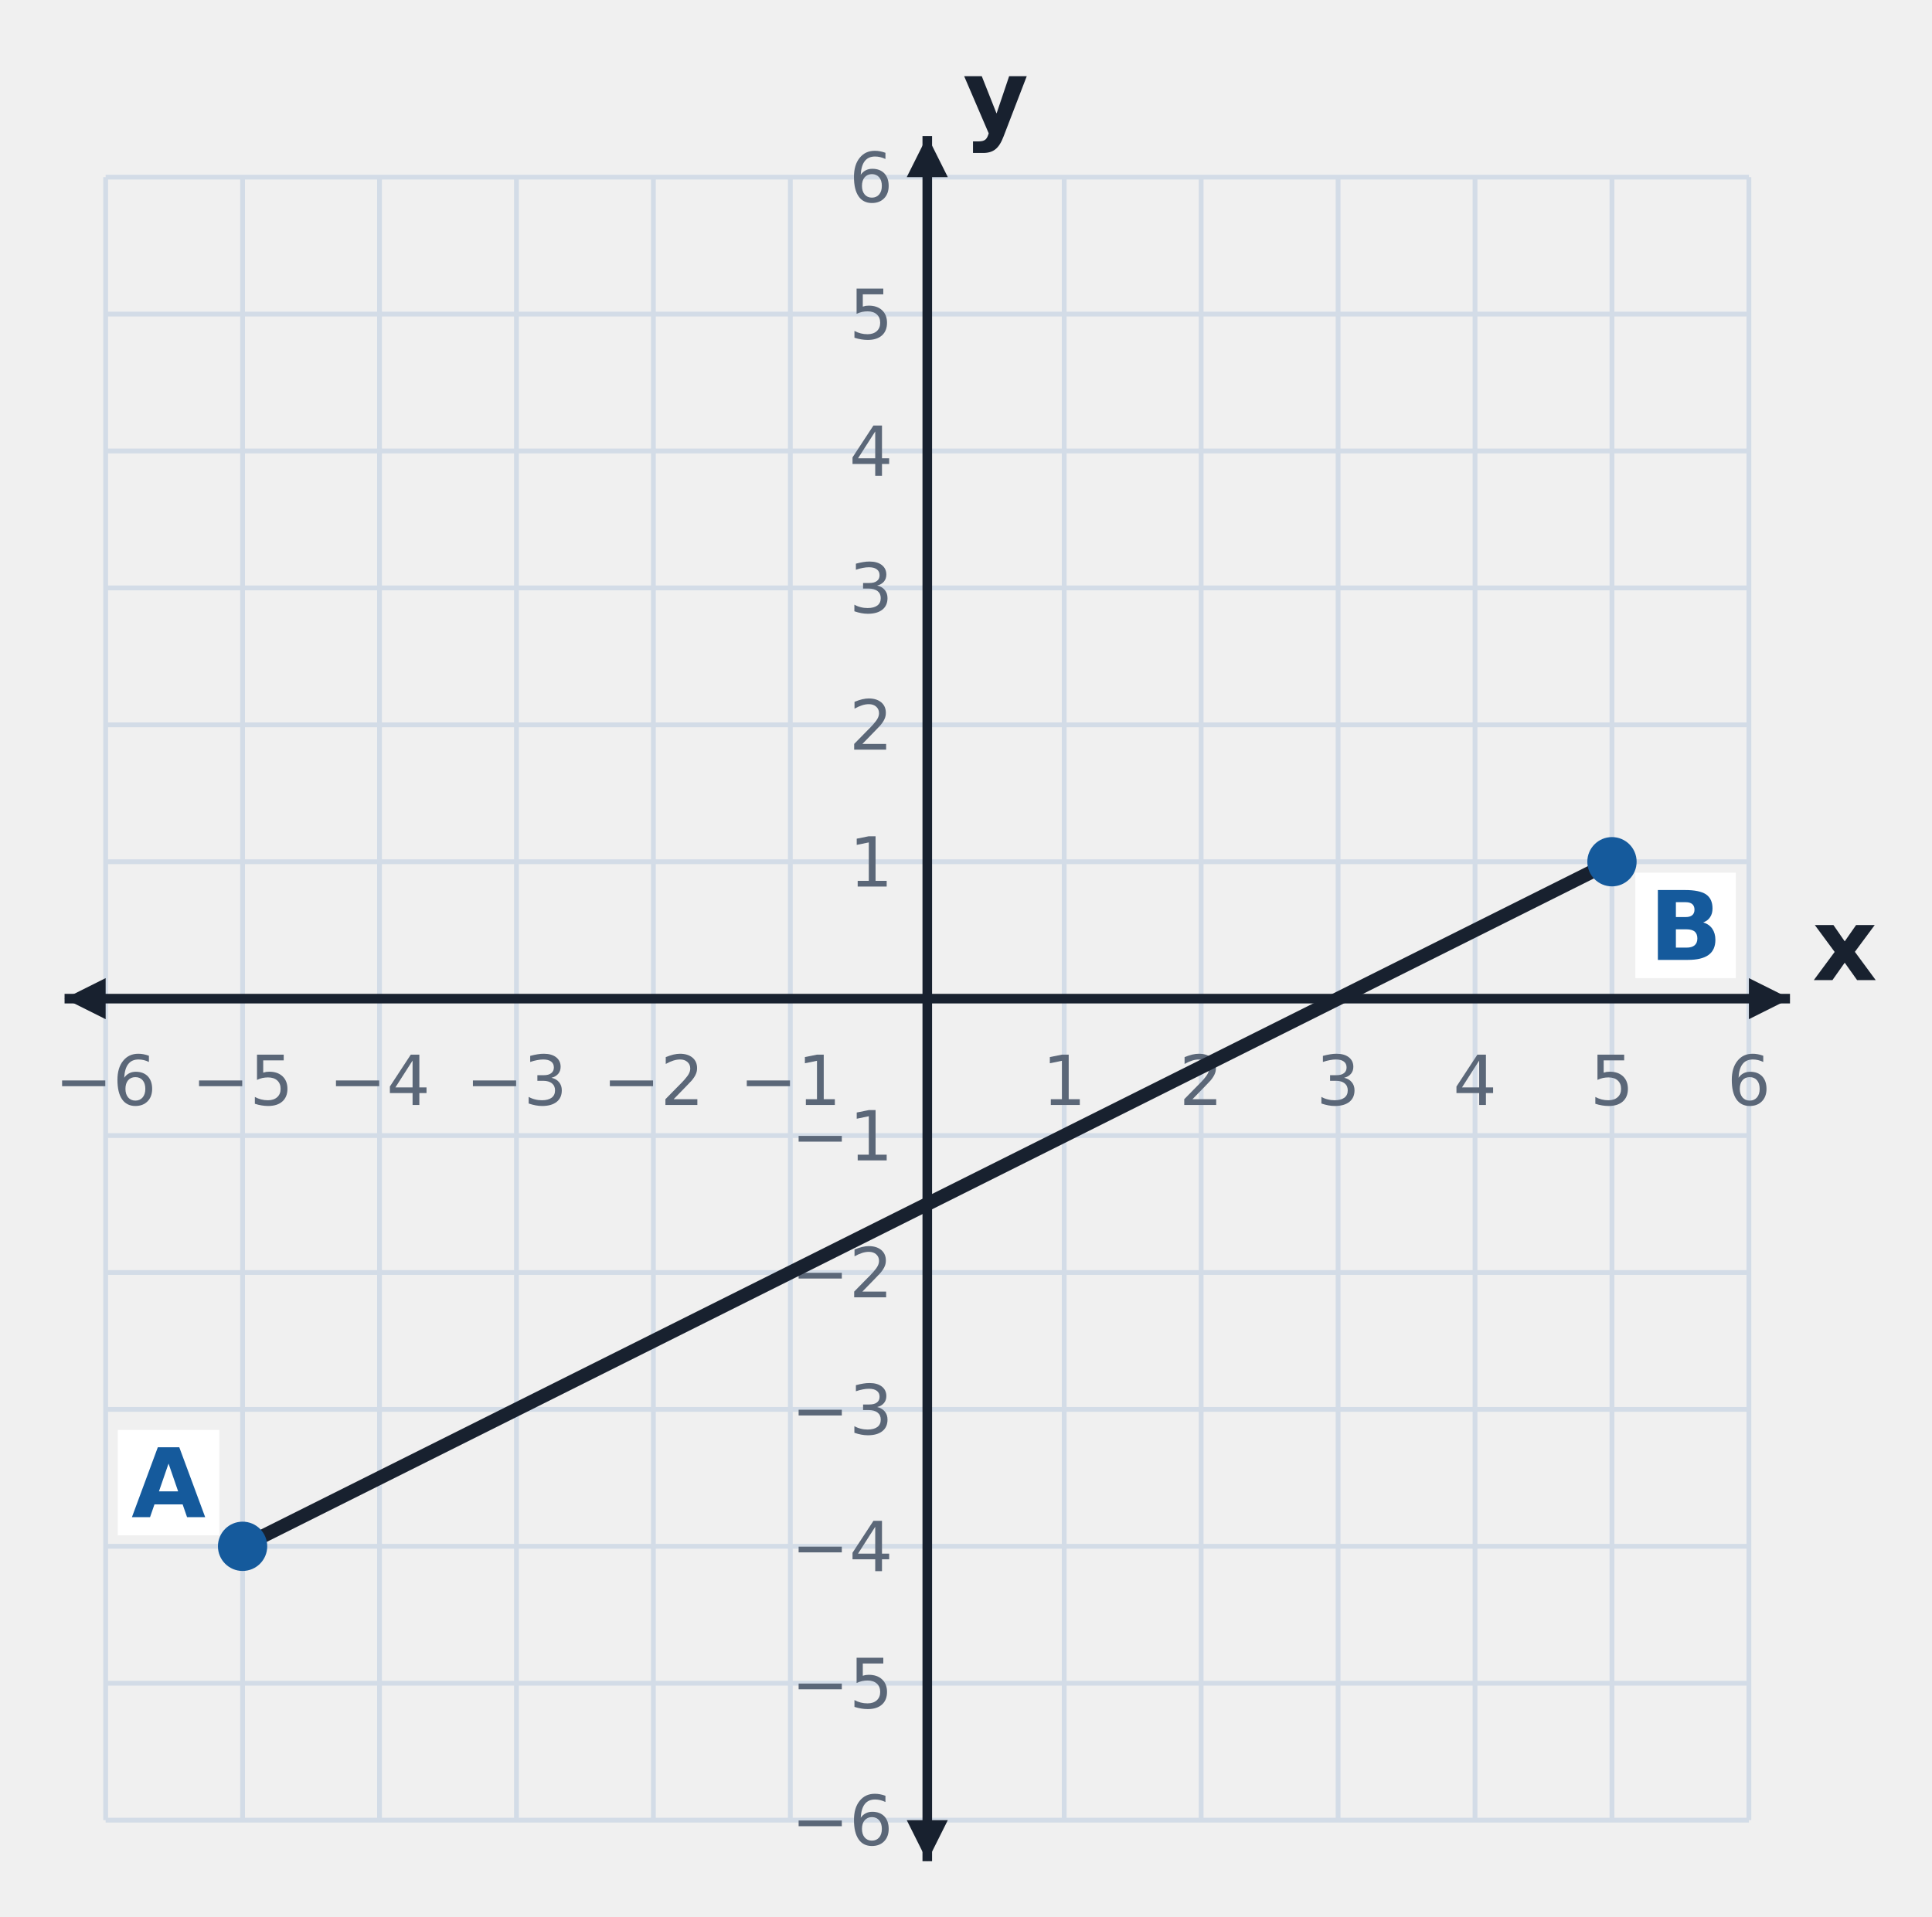
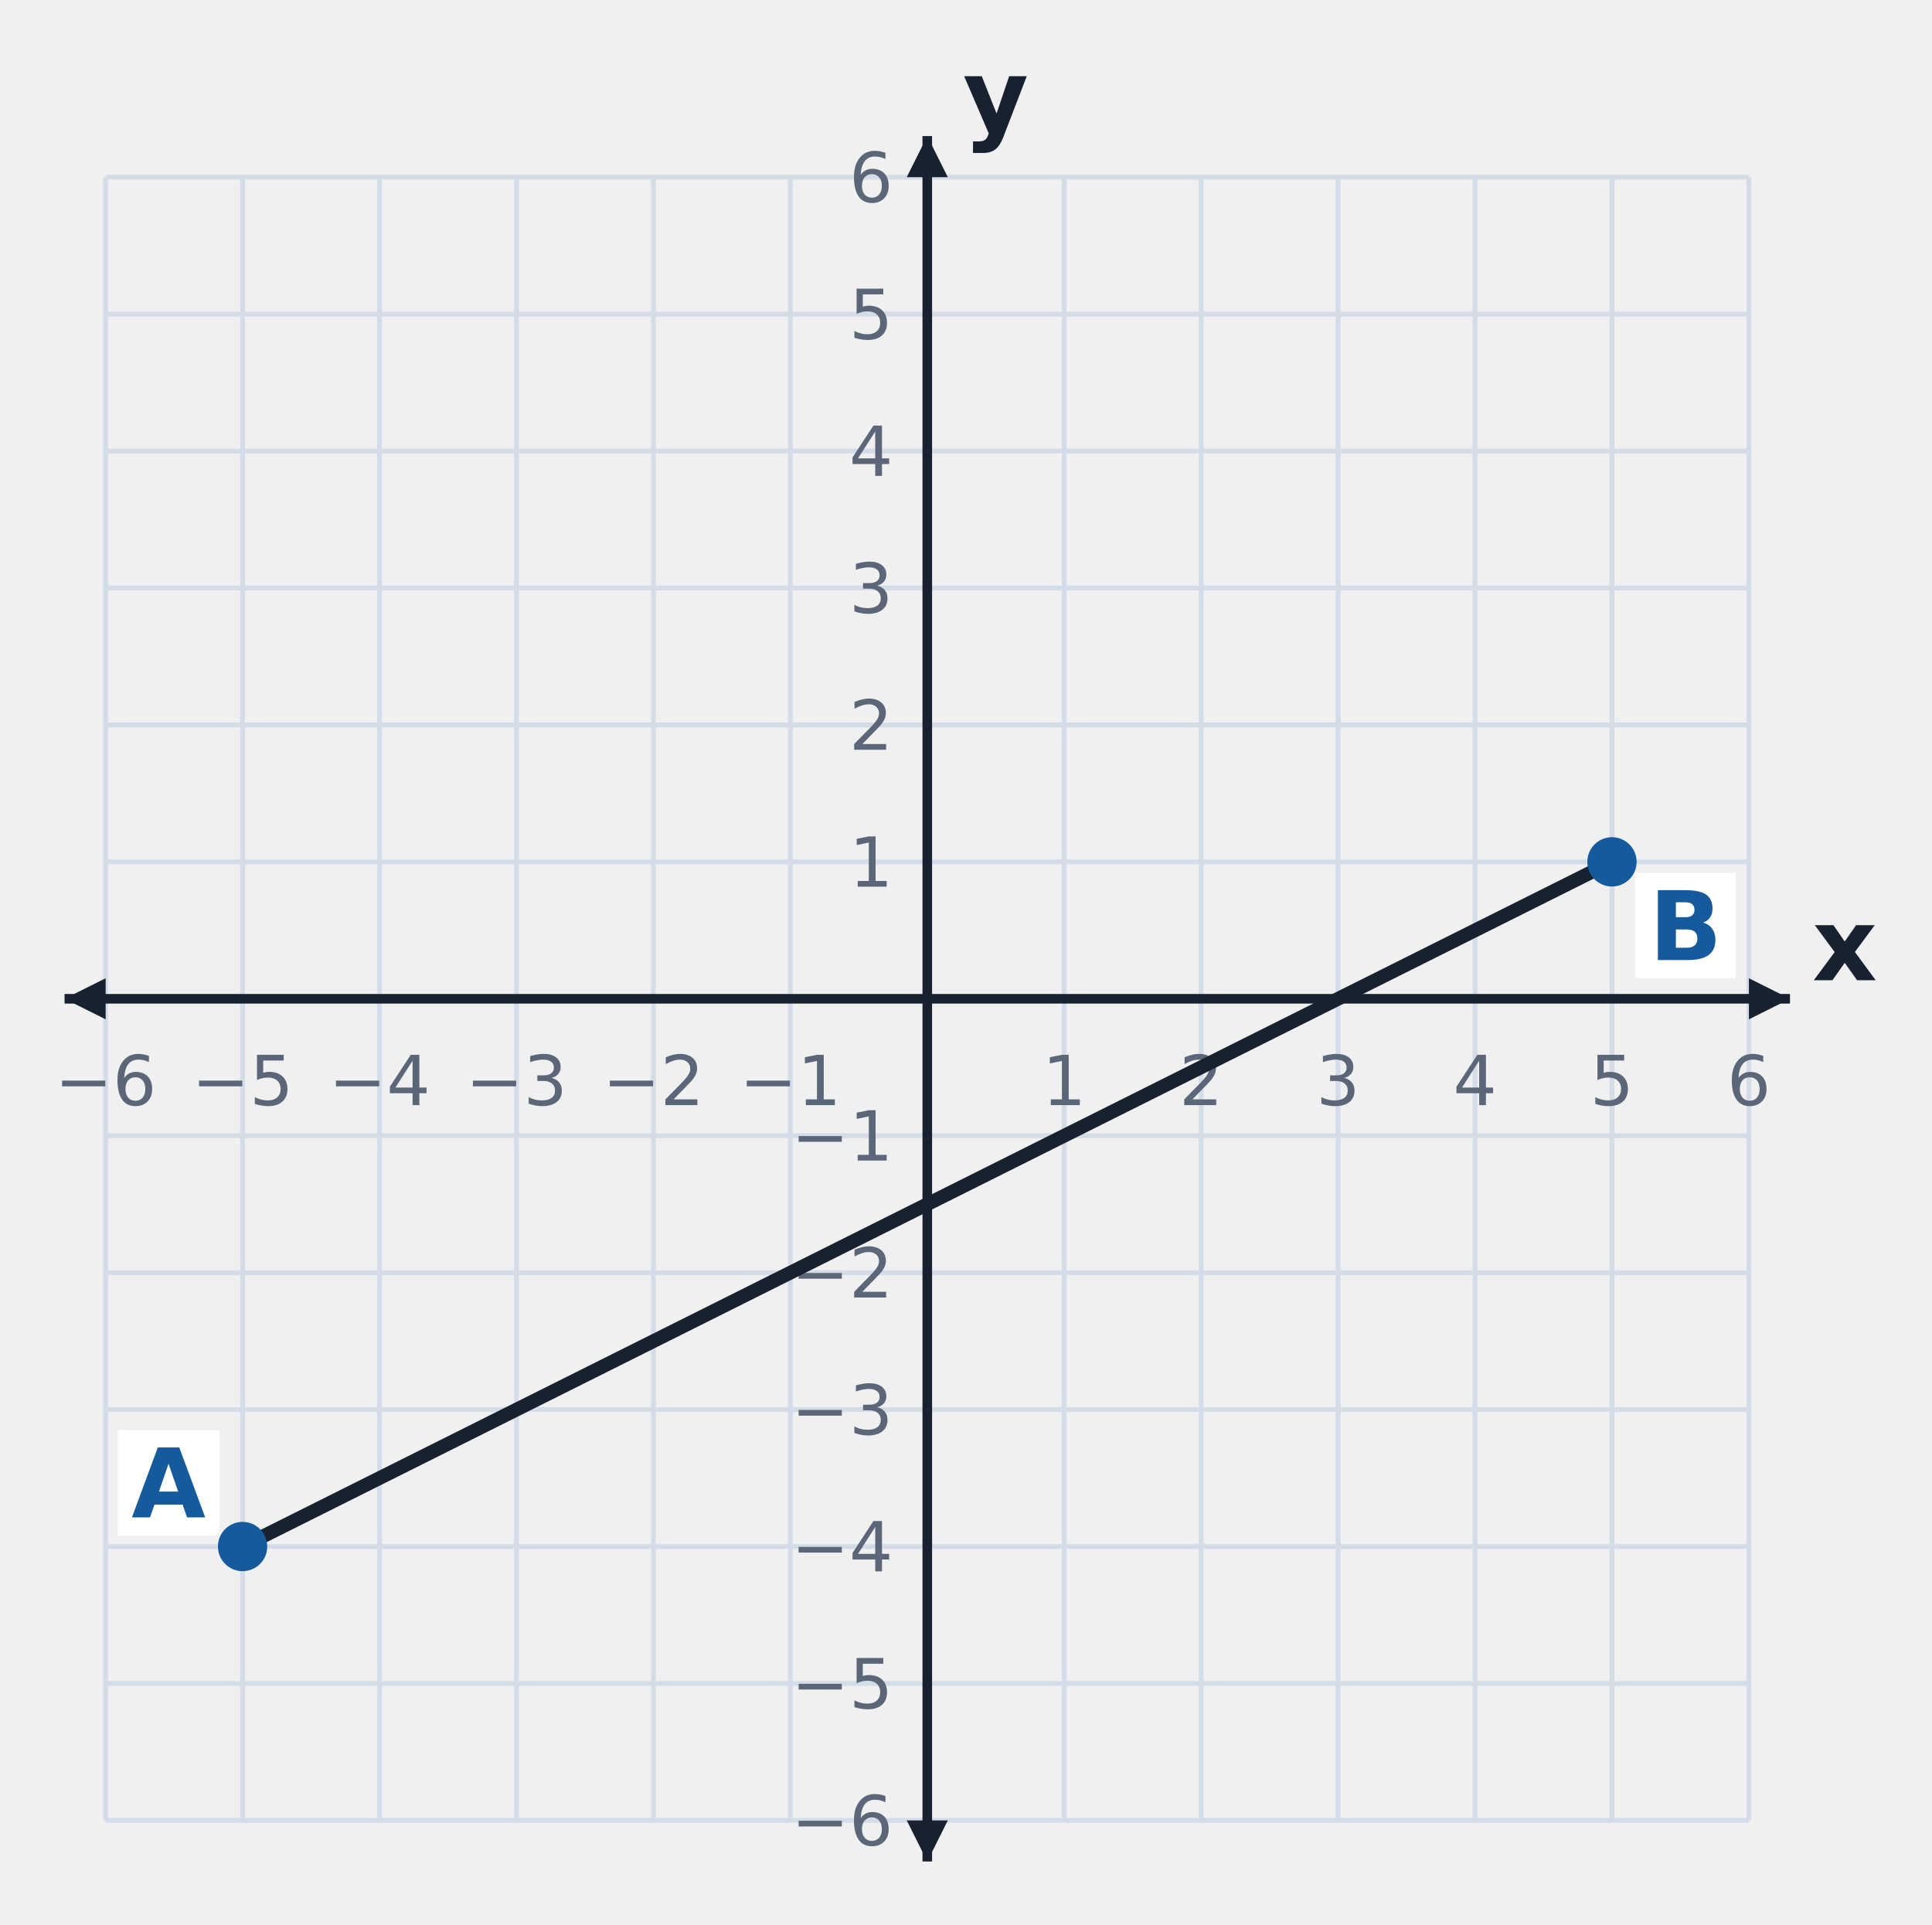
- <svg xmlns="http://www.w3.org/2000/svg" xmlns:xlink="http://www.w3.org/1999/xlink" version="1.1" width="282.17" height="279.927" viewBox="0 0 282.17 279.927">
+ <svg xmlns="http://www.w3.org/2000/svg" xmlns:xlink="http://www.w3.org/1999/xlink" version="1.1" width="282.17" height="281.077" viewBox="0 0 282.17 281.077">
  <defs>
    <clipPath id="clip_1">
-       <path transform="matrix(1,0,0,-1,-68.57043,319.8766)" d="M68.57 39.95H350.741V319.877H68.57Z" clip-rule="evenodd" />
+       <path transform="matrix(1,0,0,-1,-68.57043,319.8766)" d="M68.57 38.8H350.741V319.877H68.57Z" clip-rule="evenodd" />
    </clipPath>
    <path id="font_2_89" d="M.222 .28 .025 .547H.21L.322 .385 .435 .547H.62L.423 .281 .63 0H.445L.322 .173 .2 0H.015L.222 .28Z" />
    <path id="font_2_90" d="M.012 .547H.187L.334 .176 .459 .547H.634L.404-.051C.381-.112 .354-.155 .323-.179 .292-.204 .252-.216 .201-.216H.1V-.101H.155C.184-.101 .206-.096 .219-.086 .233-.077 .243-.06 .251-.036L.256-.021 .012 .547Z" />
    <path id="font_3_1" d="M.106 .355H.732V.272H.106V.355Z" />
    <path id="font_3_24" d="M.33 .403C.286 .403 .251 .388 .225 .358 .199 .328 .186 .286 .186 .233 .186 .181 .199 .14 .225 .109 .251 .079 .286 .063 .33 .063 .374 .063 .409 .079 .435 .109 .461 .14 .474 .181 .474 .233 .474 .286 .461 .328 .435 .358 .409 .388 .374 .403 .33 .403M.526 .713V.623C.501 .635 .476 .644 .451 .65 .426 .656 .401 .659 .376 .659 .311 .659 .261 .637 .227 .593 .192 .549 .173 .483 .168 .394 .187 .422 .211 .444 .24 .459 .269 .474 .301 .481 .336 .481 .409 .481 .467 .459 .51 .415 .552 .37 .573 .31 .573 .233 .573 .159 .551 .098 .507 .053 .463 .008 .404-.015 .33-.015 .246-.015 .181 .018 .137 .082 .092 .147 .07 .241 .07 .364 .07 .479 .097 .571 .152 .639 .207 .708 .28 .742 .372 .742 .397 .742 .422 .74 .447 .735 .472 .73 .499 .723 .526 .713Z" />
    <path id="font_3_23" d="M.108 .729H.495V.646H.198V.468C.213 .473 .227 .476 .241 .479 .256 .481 .27 .482 .284 .482 .366 .482 .43 .46 .478 .415 .525 .371 .549 .31 .549 .234 .549 .155 .524 .094 .476 .051 .427 .007 .358-.015 .269-.015 .238-.015 .207-.012 .176-.007 .144-.002 .111 .006 .077 .017V.116C.106 .1 .137 .088 .168 .08 .199 .072 .232 .068 .267 .068 .323 .068 .368 .083 .401 .113 .434 .143 .45 .183 .45 .234 .45 .285 .434 .325 .401 .355 .368 .385 .323 .399 .267 .399 .241 .399 .214 .396 .188 .391 .162 .385 .135 .376 .108 .363V.729Z" />
    <path id="font_3_22" d="M.378 .643 .129 .254H.378V.643M.352 .729H.476V.254H.58V.172H.476V0H.378V.172H.049V.267L.352 .729Z" />
    <path id="font_3_21" d="M.406 .394C.453 .383 .49 .362 .516 .33 .543 .298 .556 .259 .556 .212 .556 .14 .531 .084 .482 .045 .432 .005 .362-.015 .271-.015 .24-.015 .209-.012 .177-.006 .144 0 .111 .009 .076 .021V.117C.104 .101 .133 .089 .166 .081 .199 .072 .233 .068 .268 .068 .33 .068 .377 .081 .409 .105 .442 .13 .458 .165 .458 .212 .458 .255 .443 .289 .413 .313 .383 .337 .341 .35 .287 .35H.202V.431H.291C.34 .431 .377 .44 .402 .46 .428 .479 .441 .507 .441 .543 .441 .581 .428 .609 .401 .629 .375 .649 .337 .659 .287 .659 .26 .659 .231 .656 .2 .65 .169 .645 .135 .635 .098 .623V.711C.136 .721 .171 .729 .203 .734 .236 .74 .267 .742 .296 .742 .371 .742 .43 .725 .474 .691 .517 .657 .539 .611 .539 .553 .539 .513 .528 .479 .504 .451 .481 .424 .448 .404 .406 .394Z" />
    <path id="font_3_20" d="M.192 .083H.536V0H.073V.083C.111 .122 .162 .174 .226 .239 .291 .304 .332 .346 .348 .365 .38 .401 .402 .431 .414 .455 .427 .48 .433 .504 .433 .528 .433 .567 .42 .598 .392 .623 .365 .647 .33 .659 .286 .659 .255 .659 .223 .654 .188 .643 .154 .632 .117 .616 .078 .594V.693C.118 .709 .155 .722 .189 .73 .224 .738 .256 .742 .284 .742 .36 .742 .42 .723 .465 .686 .51 .648 .532 .597 .532 .534 .532 .504 .527 .476 .515 .449 .504 .422 .484 .39 .454 .354 .446 .345 .42 .317 .376 .272 .333 .227 .271 .164 .192 .083Z" />
    <path id="font_3_19" d="M.124 .083H.285V.64L.11 .604V.694L.284 .729H.383V.083H.544V0H.124V.083Z" />
    <path id="font_2_34" d="M.534 .133H.24L.194 0H.005L.275 .729H.499L.769 0H.58L.534 .133M.287 .269H.487L.387 .559 .287 .269Z" />
    <path id="font_2_35" d="M.384 .447C.413 .447 .436 .454 .451 .467 .466 .48 .474 .499 .474 .524 .474 .549 .466 .569 .451 .582 .436 .595 .413 .602 .384 .602H.28V.447H.384M.39 .128C.428 .128 .456 .136 .475 .152 .494 .168 .504 .192 .504 .224 .504 .256 .494 .28 .476 .296 .457 .311 .428 .319 .39 .319H.28V.128H.39M.565 .391C.605 .379 .637 .357 .659 .326 .681 .294 .692 .255 .692 .209 .692 .139 .668 .086 .621 .052 .573 .017 .501 0 .404 0H.092V.729H.374C.475 .729 .549 .714 .594 .684 .639 .653 .662 .604 .662 .537 .662 .501 .654 .471 .637 .446 .621 .421 .597 .403 .565 .391Z" />
  </defs>
  <g clip-path="url(#clip_1)">
    <path transform="matrix(1,0,0,-1,-68.57043,319.8766)" stroke-width=".7" stroke-linecap="butt" stroke-miterlimit="10" stroke-linejoin="miter" fill="none" stroke="#d3dce7" d="M84 54V294" />
    <path transform="matrix(1,0,0,-1,-68.57043,319.8766)" stroke-width=".7" stroke-linecap="butt" stroke-miterlimit="10" stroke-linejoin="miter" fill="none" stroke="#d3dce7" d="M104 54V294" />
    <path transform="matrix(1,0,0,-1,-68.57043,319.8766)" stroke-width=".7" stroke-linecap="butt" stroke-miterlimit="10" stroke-linejoin="miter" fill="none" stroke="#d3dce7" d="M124 54V294" />
    <path transform="matrix(1,0,0,-1,-68.57043,319.8766)" stroke-width=".7" stroke-linecap="butt" stroke-miterlimit="10" stroke-linejoin="miter" fill="none" stroke="#d3dce7" d="M144 54V294" />
    <path transform="matrix(1,0,0,-1,-68.57043,319.8766)" stroke-width=".7" stroke-linecap="butt" stroke-miterlimit="10" stroke-linejoin="miter" fill="none" stroke="#d3dce7" d="M164 54V294" />
    <path transform="matrix(1,0,0,-1,-68.57043,319.8766)" stroke-width=".7" stroke-linecap="butt" stroke-miterlimit="10" stroke-linejoin="miter" fill="none" stroke="#d3dce7" d="M184 54V294" />
    <path transform="matrix(1,0,0,-1,-68.57043,319.8766)" stroke-width=".7" stroke-linecap="butt" stroke-miterlimit="10" stroke-linejoin="miter" fill="none" stroke="#d3dce7" d="M204 54V294" />
    <path transform="matrix(1,0,0,-1,-68.57043,319.8766)" stroke-width=".7" stroke-linecap="butt" stroke-miterlimit="10" stroke-linejoin="miter" fill="none" stroke="#d3dce7" d="M224 54V294" />
    <path transform="matrix(1,0,0,-1,-68.57043,319.8766)" stroke-width=".7" stroke-linecap="butt" stroke-miterlimit="10" stroke-linejoin="miter" fill="none" stroke="#d3dce7" d="M244 54V294" />
    <path transform="matrix(1,0,0,-1,-68.57043,319.8766)" stroke-width=".7" stroke-linecap="butt" stroke-miterlimit="10" stroke-linejoin="miter" fill="none" stroke="#d3dce7" d="M264 54V294" />
    <path transform="matrix(1,0,0,-1,-68.57043,319.8766)" stroke-width=".7" stroke-linecap="butt" stroke-miterlimit="10" stroke-linejoin="miter" fill="none" stroke="#d3dce7" d="M284 54V294" />
    <path transform="matrix(1,0,0,-1,-68.57043,319.8766)" stroke-width=".7" stroke-linecap="butt" stroke-miterlimit="10" stroke-linejoin="miter" fill="none" stroke="#d3dce7" d="M304 54V294" />
    <path transform="matrix(1,0,0,-1,-68.57043,319.8766)" stroke-width=".7" stroke-linecap="butt" stroke-miterlimit="10" stroke-linejoin="miter" fill="none" stroke="#d3dce7" d="M324 54V294" />
    <path transform="matrix(1,0,0,-1,-68.57043,319.8766)" stroke-width=".7" stroke-linecap="butt" stroke-miterlimit="10" stroke-linejoin="miter" fill="none" stroke="#d3dce7" d="M84 54H324" />
    <path transform="matrix(1,0,0,-1,-68.57043,319.8766)" stroke-width=".7" stroke-linecap="butt" stroke-miterlimit="10" stroke-linejoin="miter" fill="none" stroke="#d3dce7" d="M84 74H324" />
    <path transform="matrix(1,0,0,-1,-68.57043,319.8766)" stroke-width=".7" stroke-linecap="butt" stroke-miterlimit="10" stroke-linejoin="miter" fill="none" stroke="#d3dce7" d="M84 94H324" />
    <path transform="matrix(1,0,0,-1,-68.57043,319.8766)" stroke-width=".7" stroke-linecap="butt" stroke-miterlimit="10" stroke-linejoin="miter" fill="none" stroke="#d3dce7" d="M84 114H324" />
    <path transform="matrix(1,0,0,-1,-68.57043,319.8766)" stroke-width=".7" stroke-linecap="butt" stroke-miterlimit="10" stroke-linejoin="miter" fill="none" stroke="#d3dce7" d="M84 134H324" />
    <path transform="matrix(1,0,0,-1,-68.57043,319.8766)" stroke-width=".7" stroke-linecap="butt" stroke-miterlimit="10" stroke-linejoin="miter" fill="none" stroke="#d3dce7" d="M84 154H324" />
    <path transform="matrix(1,0,0,-1,-68.57043,319.8766)" stroke-width=".7" stroke-linecap="butt" stroke-miterlimit="10" stroke-linejoin="miter" fill="none" stroke="#d3dce7" d="M84 174H324" />
    <path transform="matrix(1,0,0,-1,-68.57043,319.8766)" stroke-width=".7" stroke-linecap="butt" stroke-miterlimit="10" stroke-linejoin="miter" fill="none" stroke="#d3dce7" d="M84 194H324" />
    <path transform="matrix(1,0,0,-1,-68.57043,319.8766)" stroke-width=".7" stroke-linecap="butt" stroke-miterlimit="10" stroke-linejoin="miter" fill="none" stroke="#d3dce7" d="M84 214H324" />
    <path transform="matrix(1,0,0,-1,-68.57043,319.8766)" stroke-width=".7" stroke-linecap="butt" stroke-miterlimit="10" stroke-linejoin="miter" fill="none" stroke="#d3dce7" d="M84 234H324" />
    <path transform="matrix(1,0,0,-1,-68.57043,319.8766)" stroke-width=".7" stroke-linecap="butt" stroke-miterlimit="10" stroke-linejoin="miter" fill="none" stroke="#d3dce7" d="M84 254H324" />
    <path transform="matrix(1,0,0,-1,-68.57043,319.8766)" stroke-width=".7" stroke-linecap="butt" stroke-miterlimit="10" stroke-linejoin="miter" fill="none" stroke="#d3dce7" d="M84 274H324" />
    <path transform="matrix(1,0,0,-1,-68.57043,319.8766)" stroke-width=".7" stroke-linecap="butt" stroke-miterlimit="10" stroke-linejoin="miter" fill="none" stroke="#d3dce7" d="M84 294H324" />
    <path transform="matrix(1,0,0,-1,-68.57043,319.8766)" stroke-width="1.4" stroke-linecap="butt" stroke-miterlimit="10" stroke-linejoin="miter" fill="none" stroke="#18212f" d="M78 174H330" />
    <path transform="matrix(1,0,0,-1,-68.57043,319.8766)" d="M330 174 324 177V171Z" fill="#18212f" fill-rule="evenodd" />
    <path transform="matrix(1,0,0,-1,-68.57043,319.8766)" d="M78 174 84 171V177Z" fill="#18212f" fill-rule="evenodd" />
    <use data-text="x" xlink:href="#font_2_89" transform="matrix(14.7,0,0,-14.7,264.6887,143.1686)" fill="#18212f" />
    <path transform="matrix(1,0,0,-1,-68.57043,319.8766)" stroke-width="1.4" stroke-linecap="butt" stroke-miterlimit="10" stroke-linejoin="miter" fill="none" stroke="#18212f" d="M204 48V300" />
    <path transform="matrix(1,0,0,-1,-68.57043,319.8766)" d="M204 300 201 294H207Z" fill="#18212f" fill-rule="evenodd" />
    <path transform="matrix(1,0,0,-1,-68.57043,319.8766)" d="M204 48 207 54H201Z" fill="#18212f" fill-rule="evenodd" />
    <use data-text="y" xlink:href="#font_2_90" transform="matrix(14.7,0,0,-14.7,140.6385,19.16855)" fill="#18212f" />
    <use data-text="−" xlink:href="#font_3_1" transform="matrix(10.08,0,0,-10.08,8,161.4053)" fill="#5b6778" />
    <use data-text="6" xlink:href="#font_3_24" transform="matrix(10.08,0,0,-10.08,16.44704,161.4053)" fill="#5b6778" />
    <use data-text="−" xlink:href="#font_3_1" transform="matrix(10.08,0,0,-10.08,28,161.4053)" fill="#5b6778" />
    <use data-text="5" xlink:href="#font_3_23" transform="matrix(10.08,0,0,-10.08,36.44705,161.4053)" fill="#5b6778" />
    <use data-text="−" xlink:href="#font_3_1" transform="matrix(10.08,0,0,-10.08,47.99997,161.4053)" fill="#5b6778" />
    <use data-text="4" xlink:href="#font_3_22" transform="matrix(10.08,0,0,-10.08,56.44702,161.4053)" fill="#5b6778" />
    <use data-text="−" xlink:href="#font_3_1" transform="matrix(10.08,0,0,-10.08,67.99998,161.4053)" fill="#5b6778" />
    <use data-text="3" xlink:href="#font_3_21" transform="matrix(10.08,0,0,-10.08,76.44702,161.4053)" fill="#5b6778" />
    <use data-text="−" xlink:href="#font_3_1" transform="matrix(10.08,0,0,-10.08,87.99998,161.4053)" fill="#5b6778" />
    <use data-text="2" xlink:href="#font_3_20" transform="matrix(10.08,0,0,-10.08,96.44702,161.4053)" fill="#5b6778" />
    <use data-text="−" xlink:href="#font_3_1" transform="matrix(10.08,0,0,-10.08,108,161.4053)" fill="#5b6778" />
    <use data-text="1" xlink:href="#font_3_19" transform="matrix(10.08,0,0,-10.08,116.447,161.4053)" fill="#5b6778" />
    <use data-text="1" xlink:href="#font_3_19" transform="matrix(10.08,0,0,-10.08,152.223,161.4053)" fill="#5b6778" />
    <use data-text="2" xlink:href="#font_3_20" transform="matrix(10.08,0,0,-10.08,172.223,161.4053)" fill="#5b6778" />
    <use data-text="3" xlink:href="#font_3_21" transform="matrix(10.08,0,0,-10.08,192.223,161.4053)" fill="#5b6778" />
    <use data-text="4" xlink:href="#font_3_22" transform="matrix(10.08,0,0,-10.08,212.223,161.4053)" fill="#5b6778" />
    <use data-text="5" xlink:href="#font_3_23" transform="matrix(10.08,0,0,-10.08,232.223,161.4053)" fill="#5b6778" />
    <use data-text="6" xlink:href="#font_3_24" transform="matrix(10.08,0,0,-10.08,252.223,161.4053)" fill="#5b6778" />
    <use data-text="−" xlink:href="#font_3_1" transform="matrix(10.08,0,0,-10.08,115.5705,269.5054)" fill="#5b6778" />
    <use data-text="6" xlink:href="#font_3_24" transform="matrix(10.08,0,0,-10.08,124.0175,269.5054)" fill="#5b6778" />
    <use data-text="−" xlink:href="#font_3_1" transform="matrix(10.08,0,0,-10.08,115.5705,249.5054)" fill="#5b6778" />
    <use data-text="5" xlink:href="#font_3_23" transform="matrix(10.08,0,0,-10.08,124.0175,249.5054)" fill="#5b6778" />
    <use data-text="−" xlink:href="#font_3_1" transform="matrix(10.08,0,0,-10.08,115.5705,229.5054)" fill="#5b6778" />
    <use data-text="4" xlink:href="#font_3_22" transform="matrix(10.08,0,0,-10.08,124.0175,229.5054)" fill="#5b6778" />
    <use data-text="−" xlink:href="#font_3_1" transform="matrix(10.08,0,0,-10.08,115.5705,209.5054)" fill="#5b6778" />
    <use data-text="3" xlink:href="#font_3_21" transform="matrix(10.08,0,0,-10.08,124.0175,209.5054)" fill="#5b6778" />
    <use data-text="−" xlink:href="#font_3_1" transform="matrix(10.08,0,0,-10.08,115.5705,189.5054)" fill="#5b6778" />
    <use data-text="2" xlink:href="#font_3_20" transform="matrix(10.08,0,0,-10.08,124.0175,189.5054)" fill="#5b6778" />
    <use data-text="−" xlink:href="#font_3_1" transform="matrix(10.08,0,0,-10.08,115.5705,169.5054)" fill="#5b6778" />
    <use data-text="1" xlink:href="#font_3_19" transform="matrix(10.08,0,0,-10.08,124.0175,169.5054)" fill="#5b6778" />
    <use data-text="1" xlink:href="#font_3_19" transform="matrix(10.08,0,0,-10.08,124.0164,129.5054)" fill="#5b6778" />
    <use data-text="2" xlink:href="#font_3_20" transform="matrix(10.08,0,0,-10.08,124.0164,109.5054)" fill="#5b6778" />
    <use data-text="3" xlink:href="#font_3_21" transform="matrix(10.08,0,0,-10.08,124.0164,89.50536)" fill="#5b6778" />
    <use data-text="4" xlink:href="#font_3_22" transform="matrix(10.08,0,0,-10.08,124.0164,69.50536)" fill="#5b6778" />
    <use data-text="5" xlink:href="#font_3_23" transform="matrix(10.08,0,0,-10.08,124.0164,49.50537)" fill="#5b6778" />
    <use data-text="6" xlink:href="#font_3_24" transform="matrix(10.08,0,0,-10.08,124.0164,29.50537)" fill="#5b6778" />
    <path transform="matrix(1,0,0,-1,-68.57043,319.8766)" stroke-width="2" stroke-linecap="butt" stroke-miterlimit="10" stroke-linejoin="miter" fill="none" stroke="#18212f" d="M104 94 304 194" />
    <path transform="matrix(1,0,0,-1,-68.57043,319.8766)" d="M107.6 94C107.6 95.988 105.988 97.6 104 97.6 102.012 97.6 100.4 95.988 100.4 94 100.4 92.012 102.012 90.4 104 90.4 105.988 90.4 107.6 92.012 107.6 94" fill="#155a9c" fill-rule="evenodd" />
    <path transform="matrix(1,0,0,-1,-68.57043,319.8766)" d="M85.769 95.6H100.604V111H85.769Z" fill="#ffffff" fill-rule="evenodd" />
    <use data-text="A" xlink:href="#font_2_34" transform="matrix(14,0,0,-14,19.19898,221.6165)" fill="#155a9c" />
    <path transform="matrix(1,0,0,-1,-68.57043,319.8766)" d="M307.6 194C307.6 195.988 305.988 197.6 304 197.6 302.012 197.6 300.4 195.988 300.4 194 300.4 192.012 302.012 190.4 304 190.4 305.988 190.4 307.6 192.012 307.6 194" fill="#155a9c" fill-rule="evenodd" />
    <path transform="matrix(1,0,0,-1,-68.57043,319.8766)" d="M307.416 177H322.087V192.4H307.416Z" fill="#ffffff" fill-rule="evenodd" />
    <use data-text="B" xlink:href="#font_2_35" transform="matrix(14,0,0,-14,240.8457,140.2166)" fill="#155a9c" />
  </g>
</svg>
